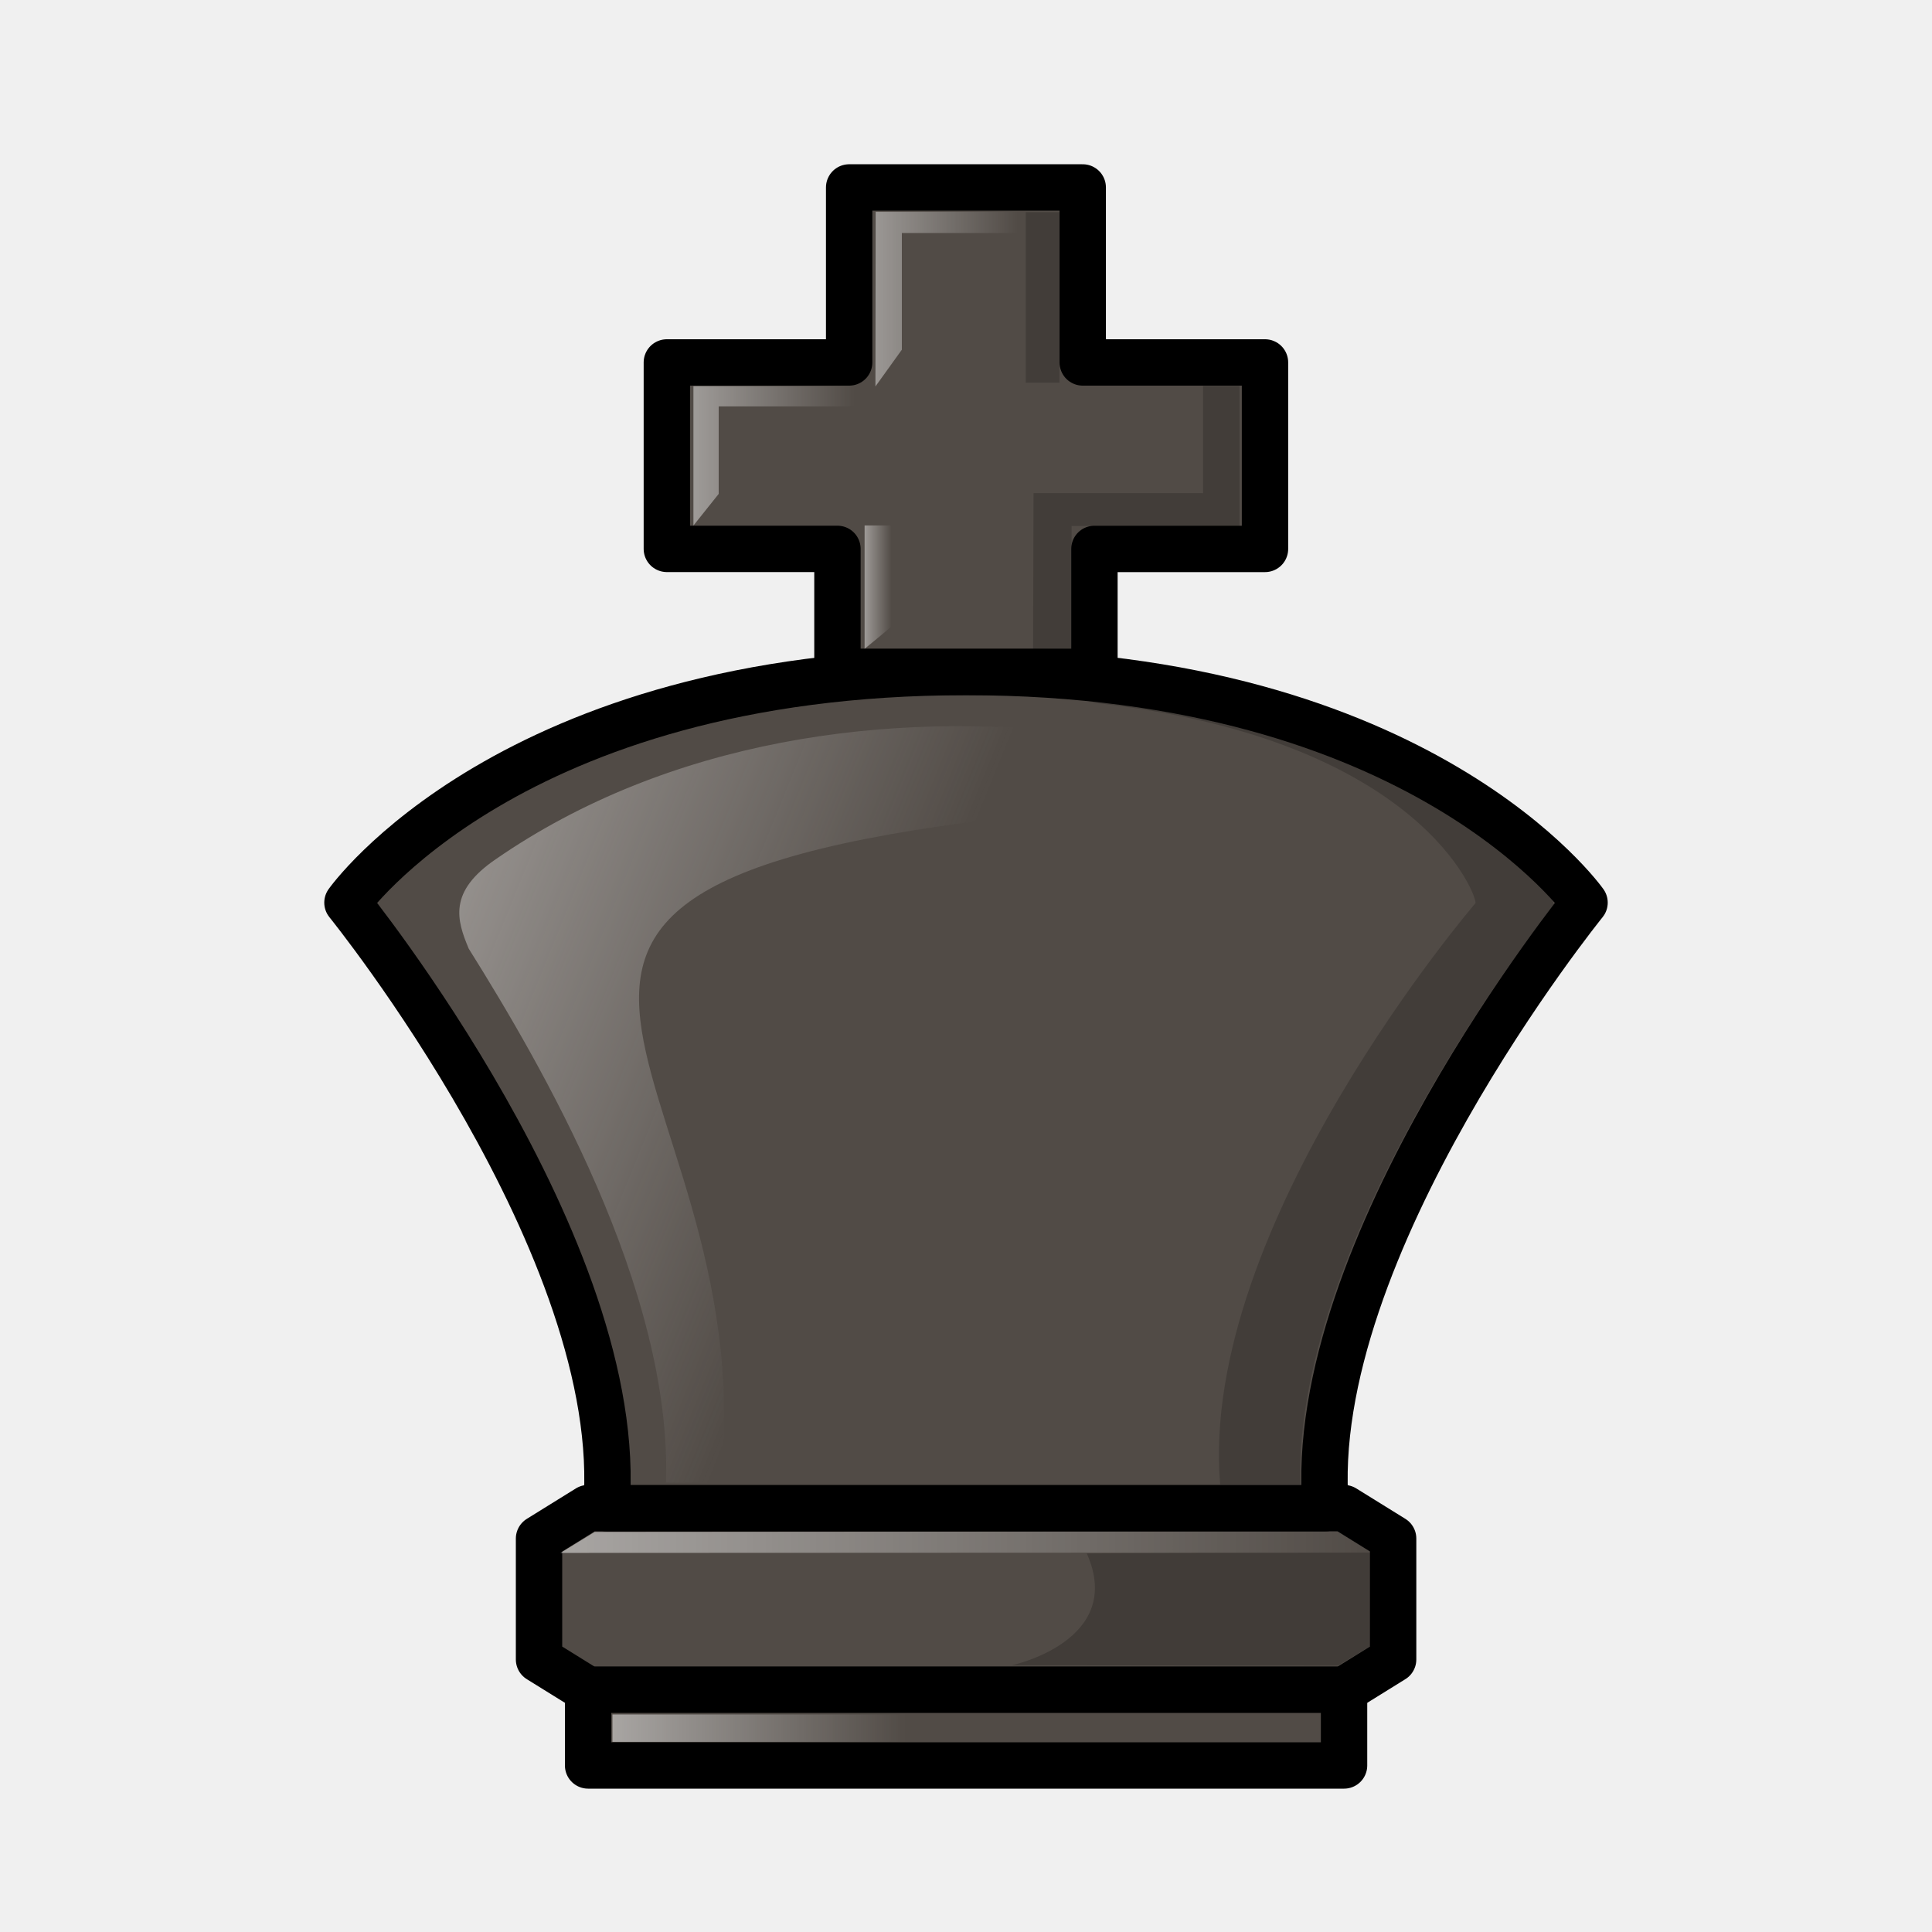
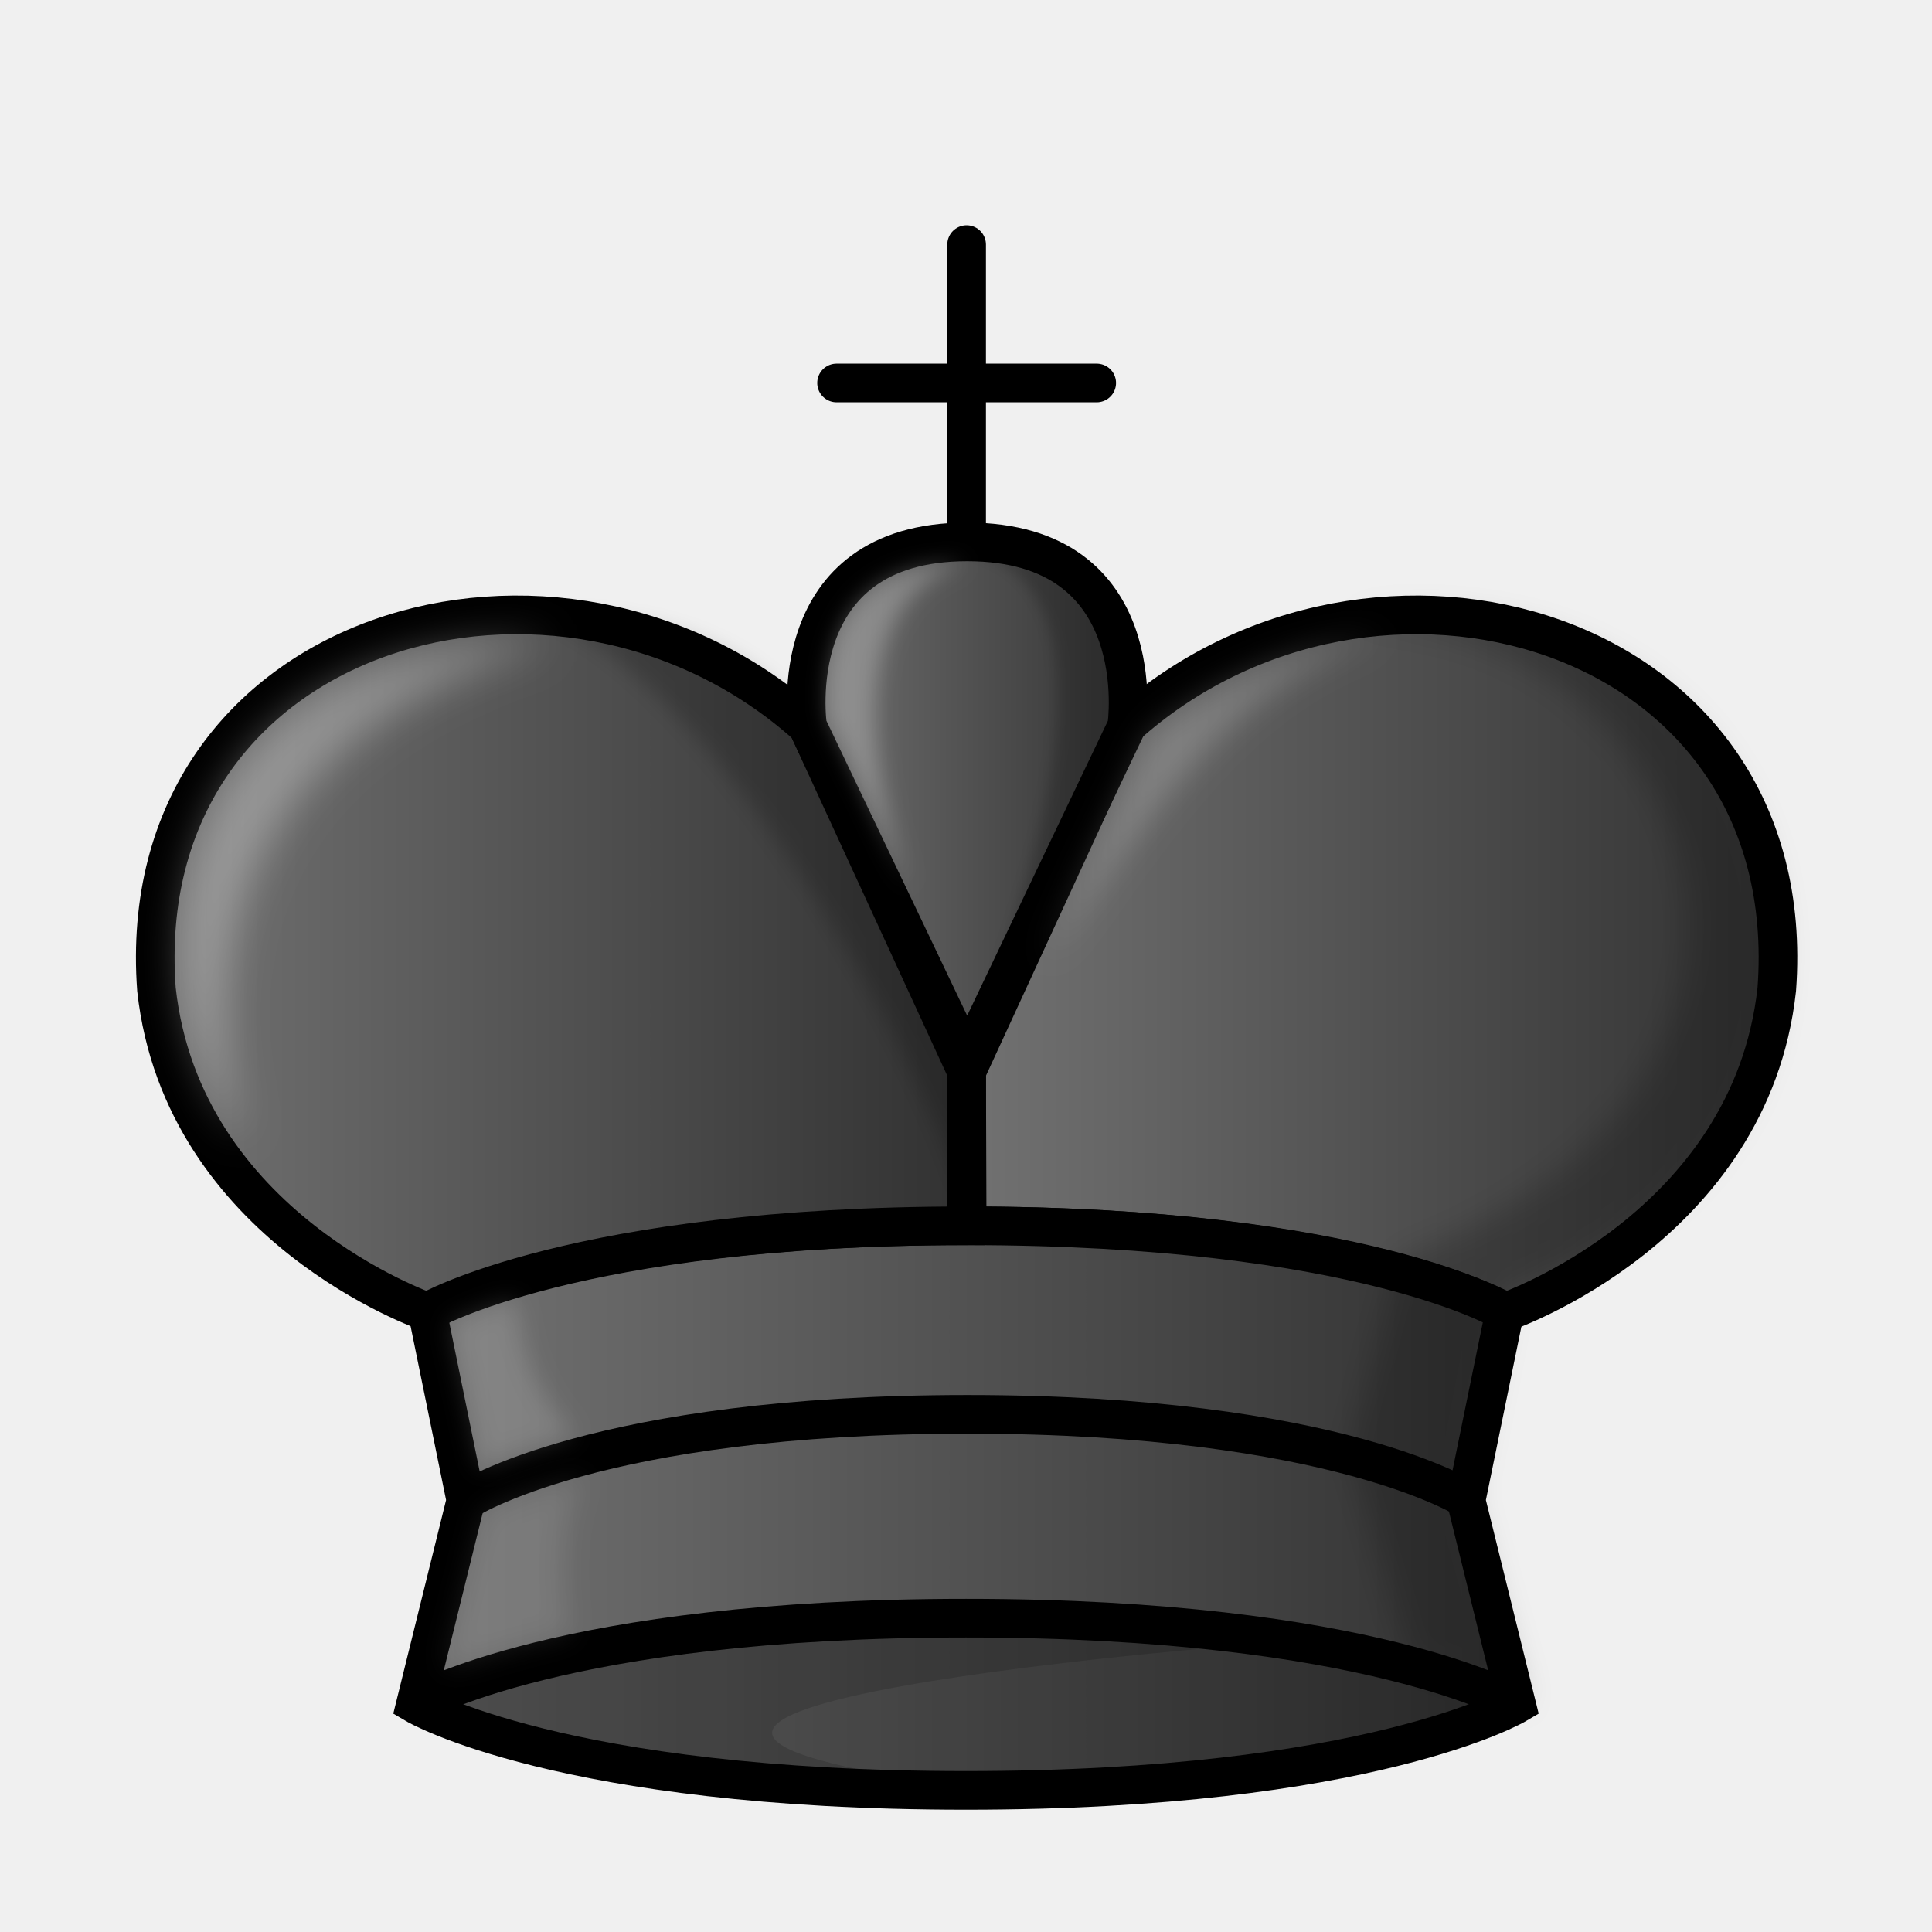
<svg xmlns="http://www.w3.org/2000/svg" xmlns:xlink="http://www.w3.org/1999/xlink" width="50mm" height="50mm" fill-rule="evenodd" clip-rule="evenodd" image-rendering="optimizeQuality" shape-rendering="geometricPrecision" text-rendering="geometricPrecision" viewBox="0 0 50 50">
  <defs>
-     <linearGradient id="b">
-       <stop offset="0" stop-color="#edebea" />
-       <stop offset="1" stop-color="#edebea" stop-opacity="0" />
+     <filter id="g" width="1.205" height="1.063" x="-.102" y="-.031" color-interpolation-filters="sRGB">
+       <feGaussianBlur stdDeviation=".172" />
+     </filter>
+     <filter id="e" width="1.169" height="1.067" x="-.085" y="-.033" color-interpolation-filters="sRGB">
+       <feGaussianBlur stdDeviation=".392" />
+     </filter>
+     <filter id="h" width="1.205" height="1.063" x="-.102" y="-.031" color-interpolation-filters="sRGB">
+       <feGaussianBlur stdDeviation=".172" />
+     </filter>
+     <filter id="i" width="1.117" height="1.081" x="-.058" y="-.041" color-interpolation-filters="sRGB">
+       <feGaussianBlur stdDeviation=".258" />
+     </filter>
+     <filter id="j" width="1.253" height="1.188" x="-.127" y="-.094" style="color-interpolation-filters:sRGB">
+       <feGaussianBlur stdDeviation=".508" />
+     </filter>
+     <filter id="k" width="1.363" height="1.154" x="-.182" y="-.077" style="color-interpolation-filters:sRGB">
+       <feGaussianBlur stdDeviation=".271" />
+     </filter>
+     <filter id="l" width="1.212" height="1.221" x="-.106" y="-.11" style="color-interpolation-filters:sRGB">
+       <feGaussianBlur stdDeviation=".391" />
+     </filter>
+     <filter id="m" width="1.458" height="1.331" x="-.229" y="-.165" style="color-interpolation-filters:sRGB">
+       <feGaussianBlur stdDeviation=".342" />
+     </filter>
+     <filter id="n" width="1.454" height="1.333" x="-.227" y="-.166" style="color-interpolation-filters:sRGB">
+       <feGaussianBlur stdDeviation=".305" />
+     </filter>
+     <linearGradient id="a" x1="9.241" x2="40.761" y1="27.266" y2="27.266" gradientTransform="matrix(1.0155 0 0 1.0103 -.389 .482)" gradientUnits="userSpaceOnUse">
+       <stop offset="0" stop-color="#635f5e" style="stop-color:#737373" />
+       <stop offset="1" stop-color="#131111" style="stop-color:#303030" />
    </linearGradient>
-     <linearGradient id="a">
-       <stop offset="0" stop-color="#fff" />
-       <stop offset="1" stop-color="#fff" stop-opacity="0" />
-     </linearGradient>
-     <linearGradient xlink:href="#a" id="c" x1="490.24" x2="511.24" y1="-382.24" y2="-382.24" gradientTransform="translate(-906.01 261.29)" gradientUnits="userSpaceOnUse" />
-     <linearGradient xlink:href="#a" id="d" x1="491.59" x2="499.17" y1="-377.43" y2="-377.43" gradientTransform="translate(-906.01 261.29)" gradientUnits="userSpaceOnUse" />
-     <linearGradient xlink:href="#b" id="e" x1="563.37" x2="575.09" y1="-261.47" y2="-257.21" gradientTransform="matrix(1.1146 0 0 1 -224.87 -76.89)" gradientUnits="userSpaceOnUse" />
-     <linearGradient xlink:href="#b" id="f" x1="422.39" x2="423.02" y1="-437.94" y2="-437.94" gradientTransform="matrix(1.1146 0 0 1 -59.405 84.556)" gradientUnits="userSpaceOnUse" />
-     <linearGradient xlink:href="#a" id="g" x1="417.93" x2="422.16" y1="-441.6" y2="-441.6" gradientTransform="matrix(1.1146 0 0 1 -59.405 84.556)" gradientUnits="userSpaceOnUse" />
-     <linearGradient xlink:href="#a" id="h" x1="422.03" x2="425.95" y1="-445.5" y2="-445.5" gradientTransform="matrix(1.1146 0 0 1 -59.405 84.556)" gradientUnits="userSpaceOnUse" />
+     <linearGradient xlink:href="#a" id="b" x1="-505.97" x2="-484.22" y1="-408.5" y2="-408.5" gradientTransform="matrix(1.0113 0 0 1.0008 536.22 433.79)" gradientUnits="userSpaceOnUse" />
+     <linearGradient xlink:href="#a" id="c" x1="-520.15" x2="-490.84" y1="-394.44" y2="-394.44" gradientTransform="matrix(1.0113 0 0 1.0008 536.22 433.79)" gradientUnits="userSpaceOnUse" />
+     <linearGradient xlink:href="#a" id="d" x1="-526.74" x2="-504.98" y1="-408.5" y2="-408.5" gradientTransform="matrix(1.0113 0 0 1.0008 536.22 433.79)" gradientUnits="userSpaceOnUse" />
+     <linearGradient xlink:href="#a" id="f" x1="-510.08" x2="-500.85" y1="-412.72" y2="-412.72" gradientTransform="matrix(1.0113 0 0 1.0008 536.22 433.79)" gradientUnits="userSpaceOnUse" />
  </defs>
-   <g transform="translate(430.27 160.86)">
-     <path fill="#514b46" stroke="#000" stroke-linejoin="round" stroke-width="1.2" d="m-415.05-121.83-1.27.788v3.129l1.27.788h19.564l1.27-.788v-3.13l-1.27-.787h-9.782z" />
-     <path fill="url(#c)" d="m-394.77-120.68-20.994.009.884-.542 19.247-.015z" opacity=".5" />
-     <path d="m-394.77-120.68-.008 2.404-.866.523-8.44-.01s2.95-.628 1.94-2.894c-.001-.004 5.277-.02 7.374-.023z" opacity=".2" />
-     <path fill="#514b46" stroke="#000" stroke-linecap="round" stroke-linejoin="round" stroke-width="1.2" d="M-415.05-117.13v1.96h19.564v-1.96z" style="paint-order:normal" />
-     <rect width="7.576" height=".709" x="-414.42" y="-116.49" fill="url(#d)" opacity=".5" ry="0" style="paint-order:markers fill stroke" />
-     <path fill="#514b46" stroke="#000" stroke-linejoin="round" stroke-width="1.2" d="M-414.58-121.83c.57-6.697-6.698-15.67-6.698-15.67s4.201-5.968 16.008-5.968c11.807 0 16.008 5.968 16.008 5.968s-7.27 8.973-6.699 15.67h-9.31z" />
-     <path fill="#020202" fill-opacity=".902" fill-rule="nonzero" d="M-402.13-142.69c8.656.89 10.117 5.094 10.044 5.205 0 0-7.176 8.349-6.606 15.046h2.073c-.178-6.58 6.57-15.01 6.57-15.01-.41-1.345-6.44-5.15-12.081-5.241z" opacity=".2" />
-     <path fill="url(#e)" fill-rule="nonzero" d="M406.3-338.98c1.878 3 5.263 8.793 5.107 13.822l1.412.004c1.201-11.109-10.072-15.69 9.81-17.465 3.737-.634 1.183-1.732-.228-1.902-5.276-.667-10.953.158-15.39 3.22-1.253.85-1.017 1.588-.711 2.321z" opacity=".5" transform="translate(-824.44 202.67)" />
-     <g transform="translate(-819.294 207.721)">
-       <path fill="#514b46" stroke="#000" stroke-linejoin="round" stroke-width="1.2" d="M411-363.73v4.529h-4.718v4.825h4.415v3.181h6.651v-3.18h4.414v-4.826h-4.717v-4.529h-3.022z" />
-       <path fill="url(#f)" d="M411.4-351.79v-3.192h.71v2.597c0 .016-.71.595-.71.595z" opacity=".5" />
-       <path fill="url(#g)" d="M406.97-354.98v-3.605h4.71v.521h-4.056v2.265z" opacity=".5" />
-       <path fill="url(#h)" d="m411.68-358.58.006-4.52h3.79v.549h-3.112v3.02z" opacity=".5" />
-       <path fill-opacity=".902" d="m415.76-351.78.99-.018.007-3.171 4.346.006v-3.63h-.944v2.775h-4.387z" opacity=".2" />
-       <rect width=".873" height="4.413" x="415.57" y="-363.09" fill-opacity=".902" opacity=".2" ry="0" style="paint-order:markers fill stroke" />
-     </g>
-   </g>
+   <path fill="url(#linearGradient2758)" d="M29.132 18.792c6.387-5.74 17.544-2.606 16.851 6.813-.679 6.17-7.013 8.347-7.013 8.347s-3.827-2.228-13.94-2.228l-.014-3.993z" style="clip-rule:evenodd;fill:url(#b);image-rendering:optimizeQuality;shape-rendering:geometricPrecision;stroke:#000" />
+   <path fill="url(#linearGradient2760)" d="m37.942 38.831 1.304 5.276S35.468 46.335 25 46.335c-10.468 0-14.247-2.228-14.247-2.228l1.304-5.276-.996-4.878s3.645-2.229 13.94-2.229c10.296 0 13.94 2.228 13.94 2.228z" style="clip-rule:evenodd;fill:url(#c);image-rendering:optimizeQuality;shape-rendering:geometricPrecision;stroke:#000" />
+   <path fill="none" d="M10.754 44.106s3.779-2.228 14.248-2.228 14.248 2.228 14.248 2.228M12.058 38.831s3.394-2.228 12.978-2.228 12.977 2.228 12.977 2.228" style="clip-rule:evenodd;fill-rule:evenodd;shape-rendering:geometricPrecision;stroke:#000" />
+   <path fill="url(#linearGradient2762)" stroke="#000" d="M20.9 18.792c-6.387-5.74-17.544-2.606-16.851 6.813.679 6.17 7.013 8.347 7.013 8.347s3.827-2.228 13.94-2.228l.014-3.993z" style="clip-rule:evenodd;fill-rule:evenodd;fill:url(#d);image-rendering:optimizeQuality;shape-rendering:geometricPrecision" />
+   <path fill="#59917a" stroke="#000" stroke-linecap="round" stroke-linejoin="round" d="M21.65 9.911h6.733M25.016 6.33v7.98" style="clip-rule:evenodd;fill-rule:evenodd;shape-rendering:geometricPrecision" />
+   <path d="M-494.08-417.53a11.67 11.67 0 0 0-1.732.146c9.088-.224 13.443 11.958 1.394 16.485l-1.272 4.958 1.526 5.482 2.961 1.105-1.489-5.469.987-5.207s6.273-1.781 6.934-7.82c.506-4.624-2.547-9.727-9.309-9.68z" filter="url(#filter1644-2)" opacity=".25" style="clip-rule:evenodd;fill-rule:evenodd;filter:url(#e);mix-blend-mode:normal;opacity:.2;shape-rendering:geometricPrecision" transform="matrix(1.0113 0 0 1.0008 536.22 433.79)" />
+   <path fill="url(#linearGradient2764)" stroke="#000" stroke-linejoin="round" d="m20.9 18.792 4.13 8.653 4.13-8.653s.702-4.768-4.13-4.768c-4.833 0-4.13 4.768-4.13 4.768z" style="clip-rule:evenodd;fill-rule:evenodd;fill:url(#f);shape-rendering:geometricPrecision" />
+   <path d="M-505.48-419.2c4.757.97.867 10.52.016 13.186.024.025 3.078-5.404 4.02-8.913.09-4.504-3.867-4.392-4.036-4.273z" filter="url(#g)" opacity=".25" style="clip-rule:evenodd;fill-rule:evenodd;filter:url(#h);mix-blend-mode:normal;opacity:.2;shape-rendering:geometricPrecision" transform="matrix(1.0113 0 0 1.0008 536.22 433.79)" />
+   <path d="M-505.49-402.26v-.075l.015-3.396s-2.681-6.895-4.052-8.914c-1.333-1.963-3.778-2.93-6.565-2.784 3.972 1.765 8.937 10.029 10.602 15.169z" filter="url(#filter1898-0)" opacity=".25" style="clip-rule:evenodd;fill-rule:evenodd;filter:url(#i);mix-blend-mode:normal;opacity:.2;shape-rendering:geometricPrecision" transform="matrix(1.0113 0 0 1.0008 536.22 433.79)" />
+   <path d="M6.314 29.527c-1.196-1.647-2.01-3.85-1.445-6.636 1.436-7.074 9.457-6.296 9.457-6.296C2.73 20.063 6.454 29.557 6.314 29.527z" style="clip-rule:evenodd;fill-rule:evenodd;fill:#fff;filter:url(#j);image-rendering:optimizeQuality;opacity:.3;shape-rendering:geometricPrecision" />
+   <path d="m23.57 23.025-2.114-4.402s-.69-4.12 3.54-4.056c-4.212 1.33-1.426 8.458-1.426 8.458z" style="clip-rule:evenodd;fill-rule:evenodd;fill:#fff;filter:url(#k);image-rendering:optimizeQuality;opacity:.25;shape-rendering:geometricPrecision" />
+   <path d="m27.026 24.959 2.752-5.929s2.447-2.223 6.116-2.571c-3.947 1.032-6.33 4.875-8.868 8.5z" style="clip-rule:evenodd;fill-rule:evenodd;fill:#fff;filter:url(#l);image-rendering:optimizeQuality;opacity:.2;shape-rendering:geometricPrecision" />
+   <path d="M25.318 41.924c-10.311 0-14.564 2.183-14.564 2.183s4.253 2.182 14.564 2.182h.021c-15.44-1.99 7.315-3.803 8.284-3.81-2.173-.317-4.917-.554-8.305-.554z" opacity=".2" style="clip-rule:evenodd;fill-rule:evenodd;opacity:.15;shape-rendering:geometricPrecision" />
+   <path d="M25 46.296c-9.241 0-13.744-2.209-13.744-2.209S15.759 41.878 25 41.878s13.744 2.21 13.744 2.21S34.241 46.295 25 46.295z" opacity=".2" style="clip-rule:evenodd;fill-rule:evenodd;opacity:.2;shape-rendering:geometricPrecision;stroke-width:0" />
+   <path fill="#fff" d="M12.528 39.169c.85-.45 1.729-.643 2.593-.962-.587.841-.634 2.724-.357 4.062 0 0-.892.125-3.232.905z" opacity=".7" style="clip-rule:evenodd;fill-rule:evenodd;filter:url(#m);opacity:.1;shape-rendering:geometricPrecision" />
+   <path fill="#fff" d="M12.464 38.021s.3-.288 2.416-.877c-1.59-1.601-1.4-3.446-1.575-3.516-.566.168-1.111.39-1.65.628z" opacity=".9" style="clip-rule:evenodd;fill-rule:evenodd;filter:url(#n);opacity:.15;shape-rendering:geometricPrecision" />
</svg>
